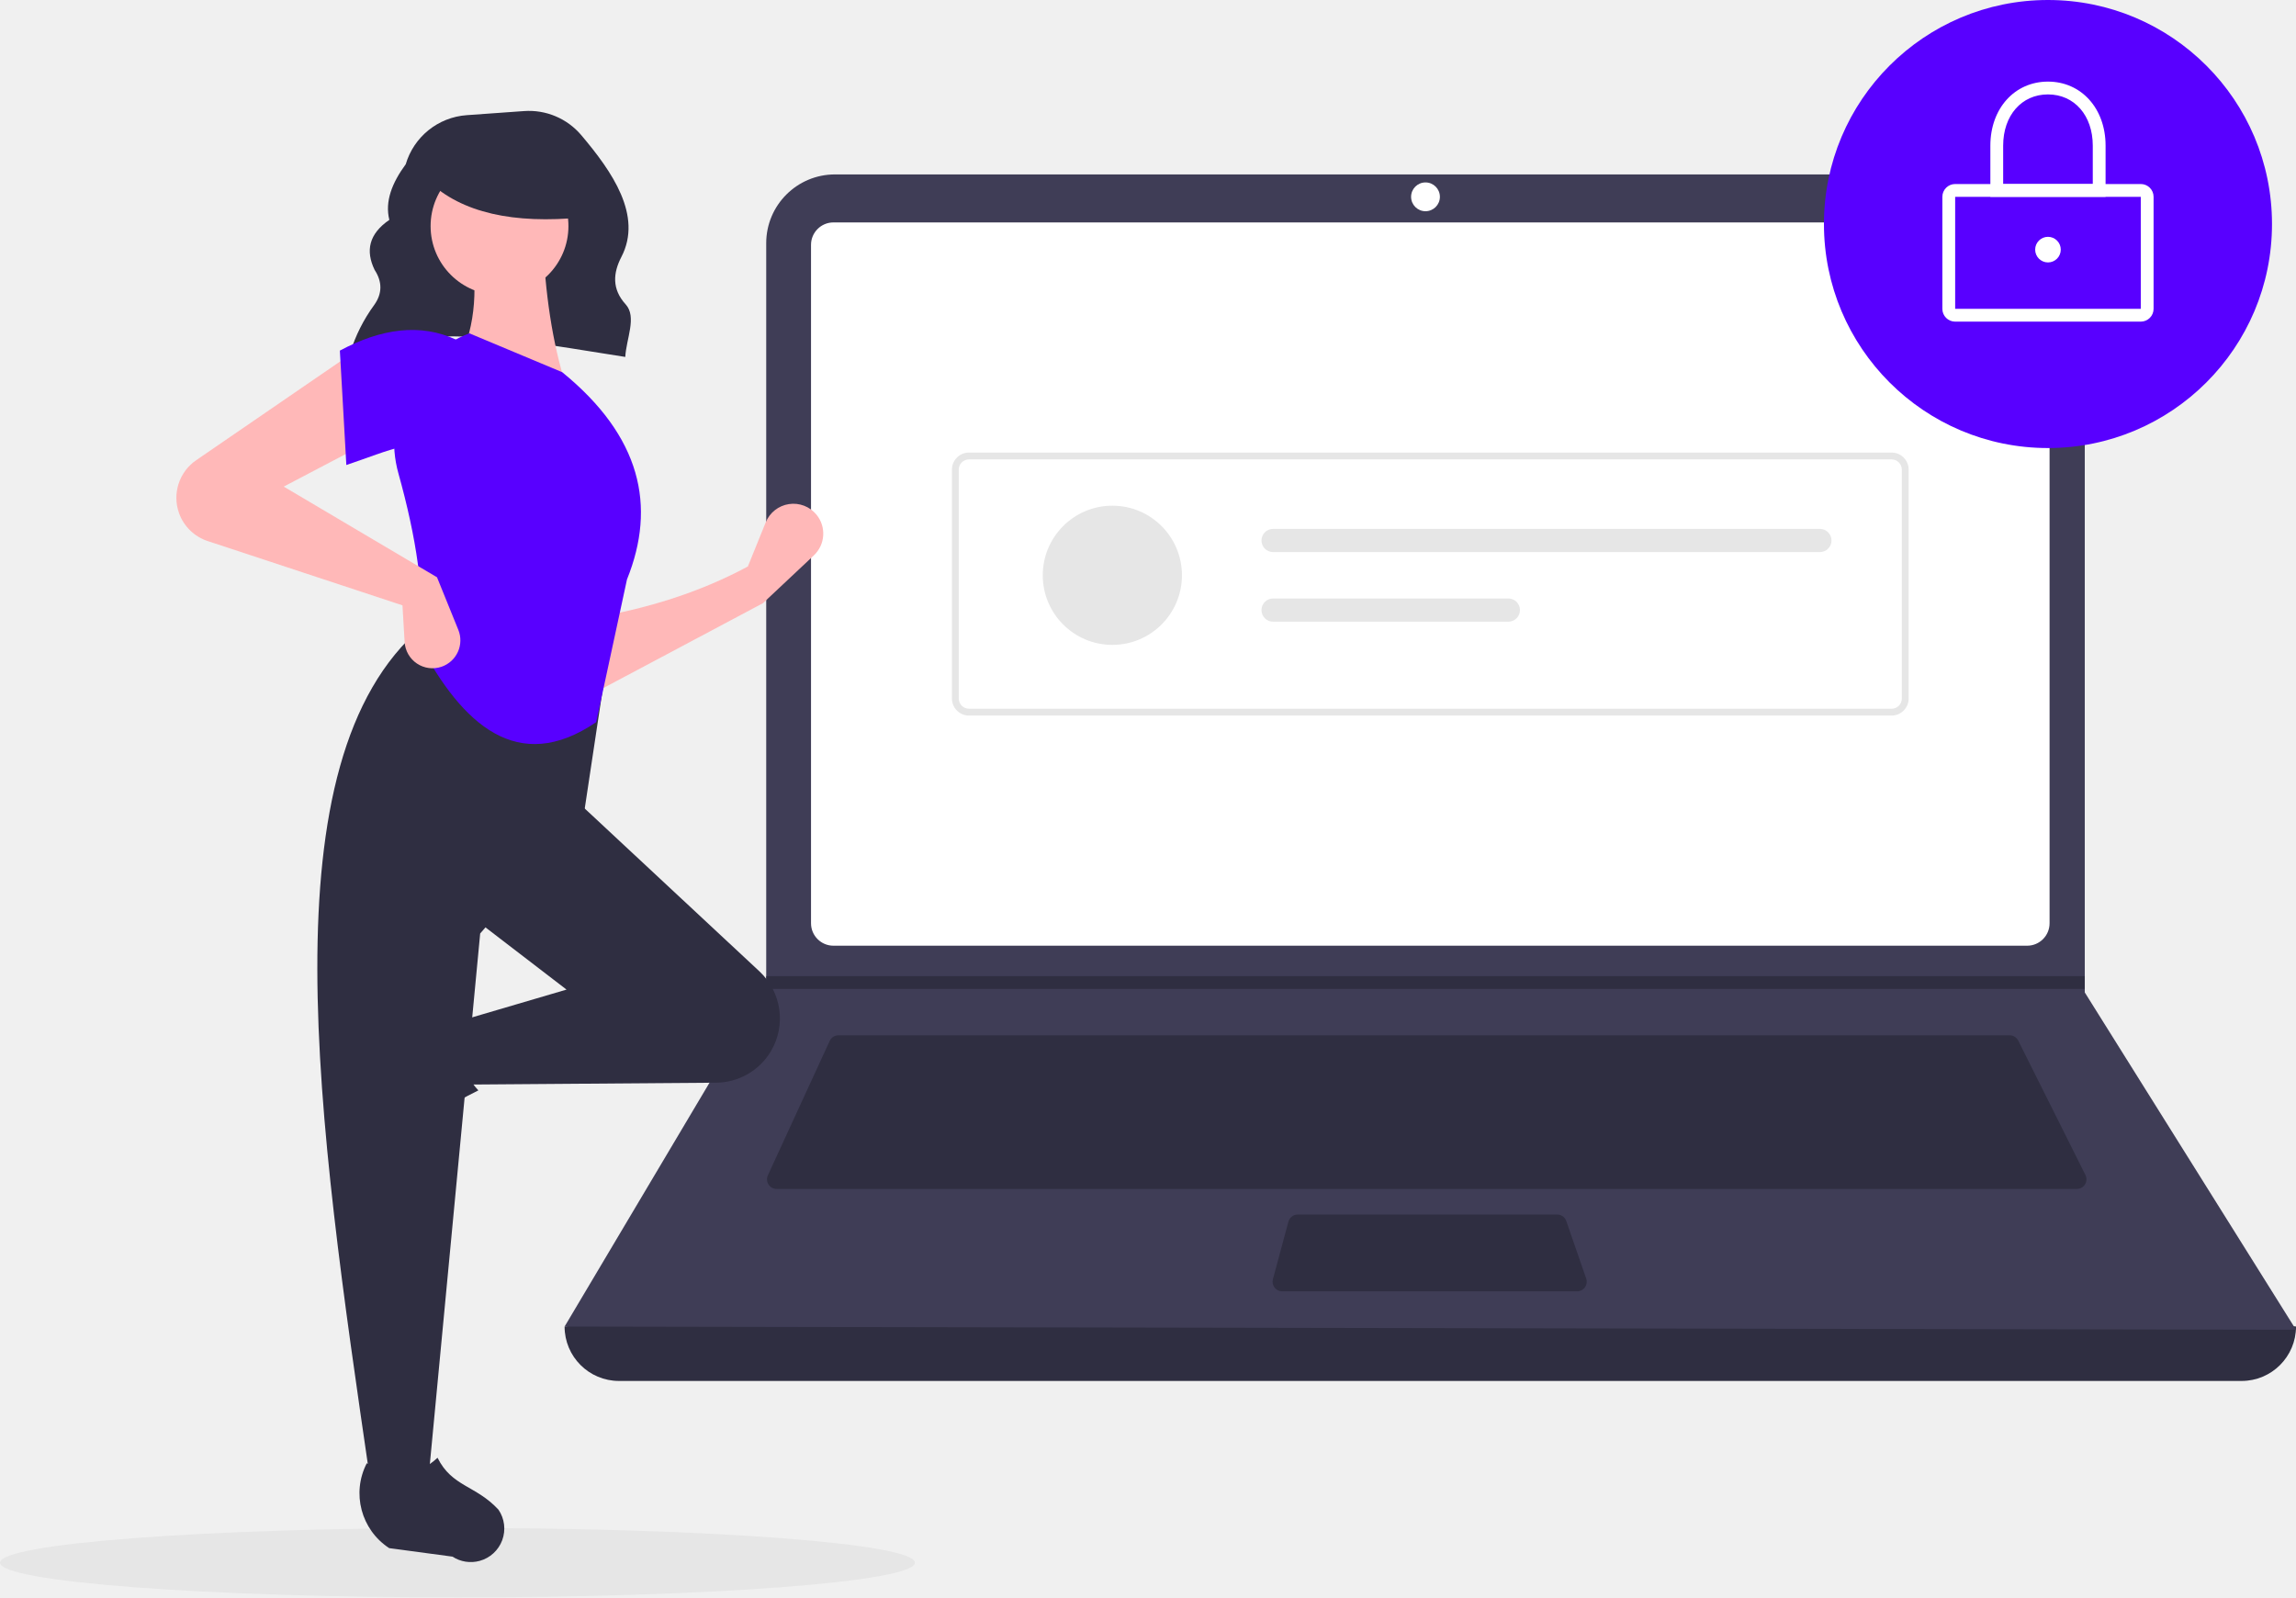
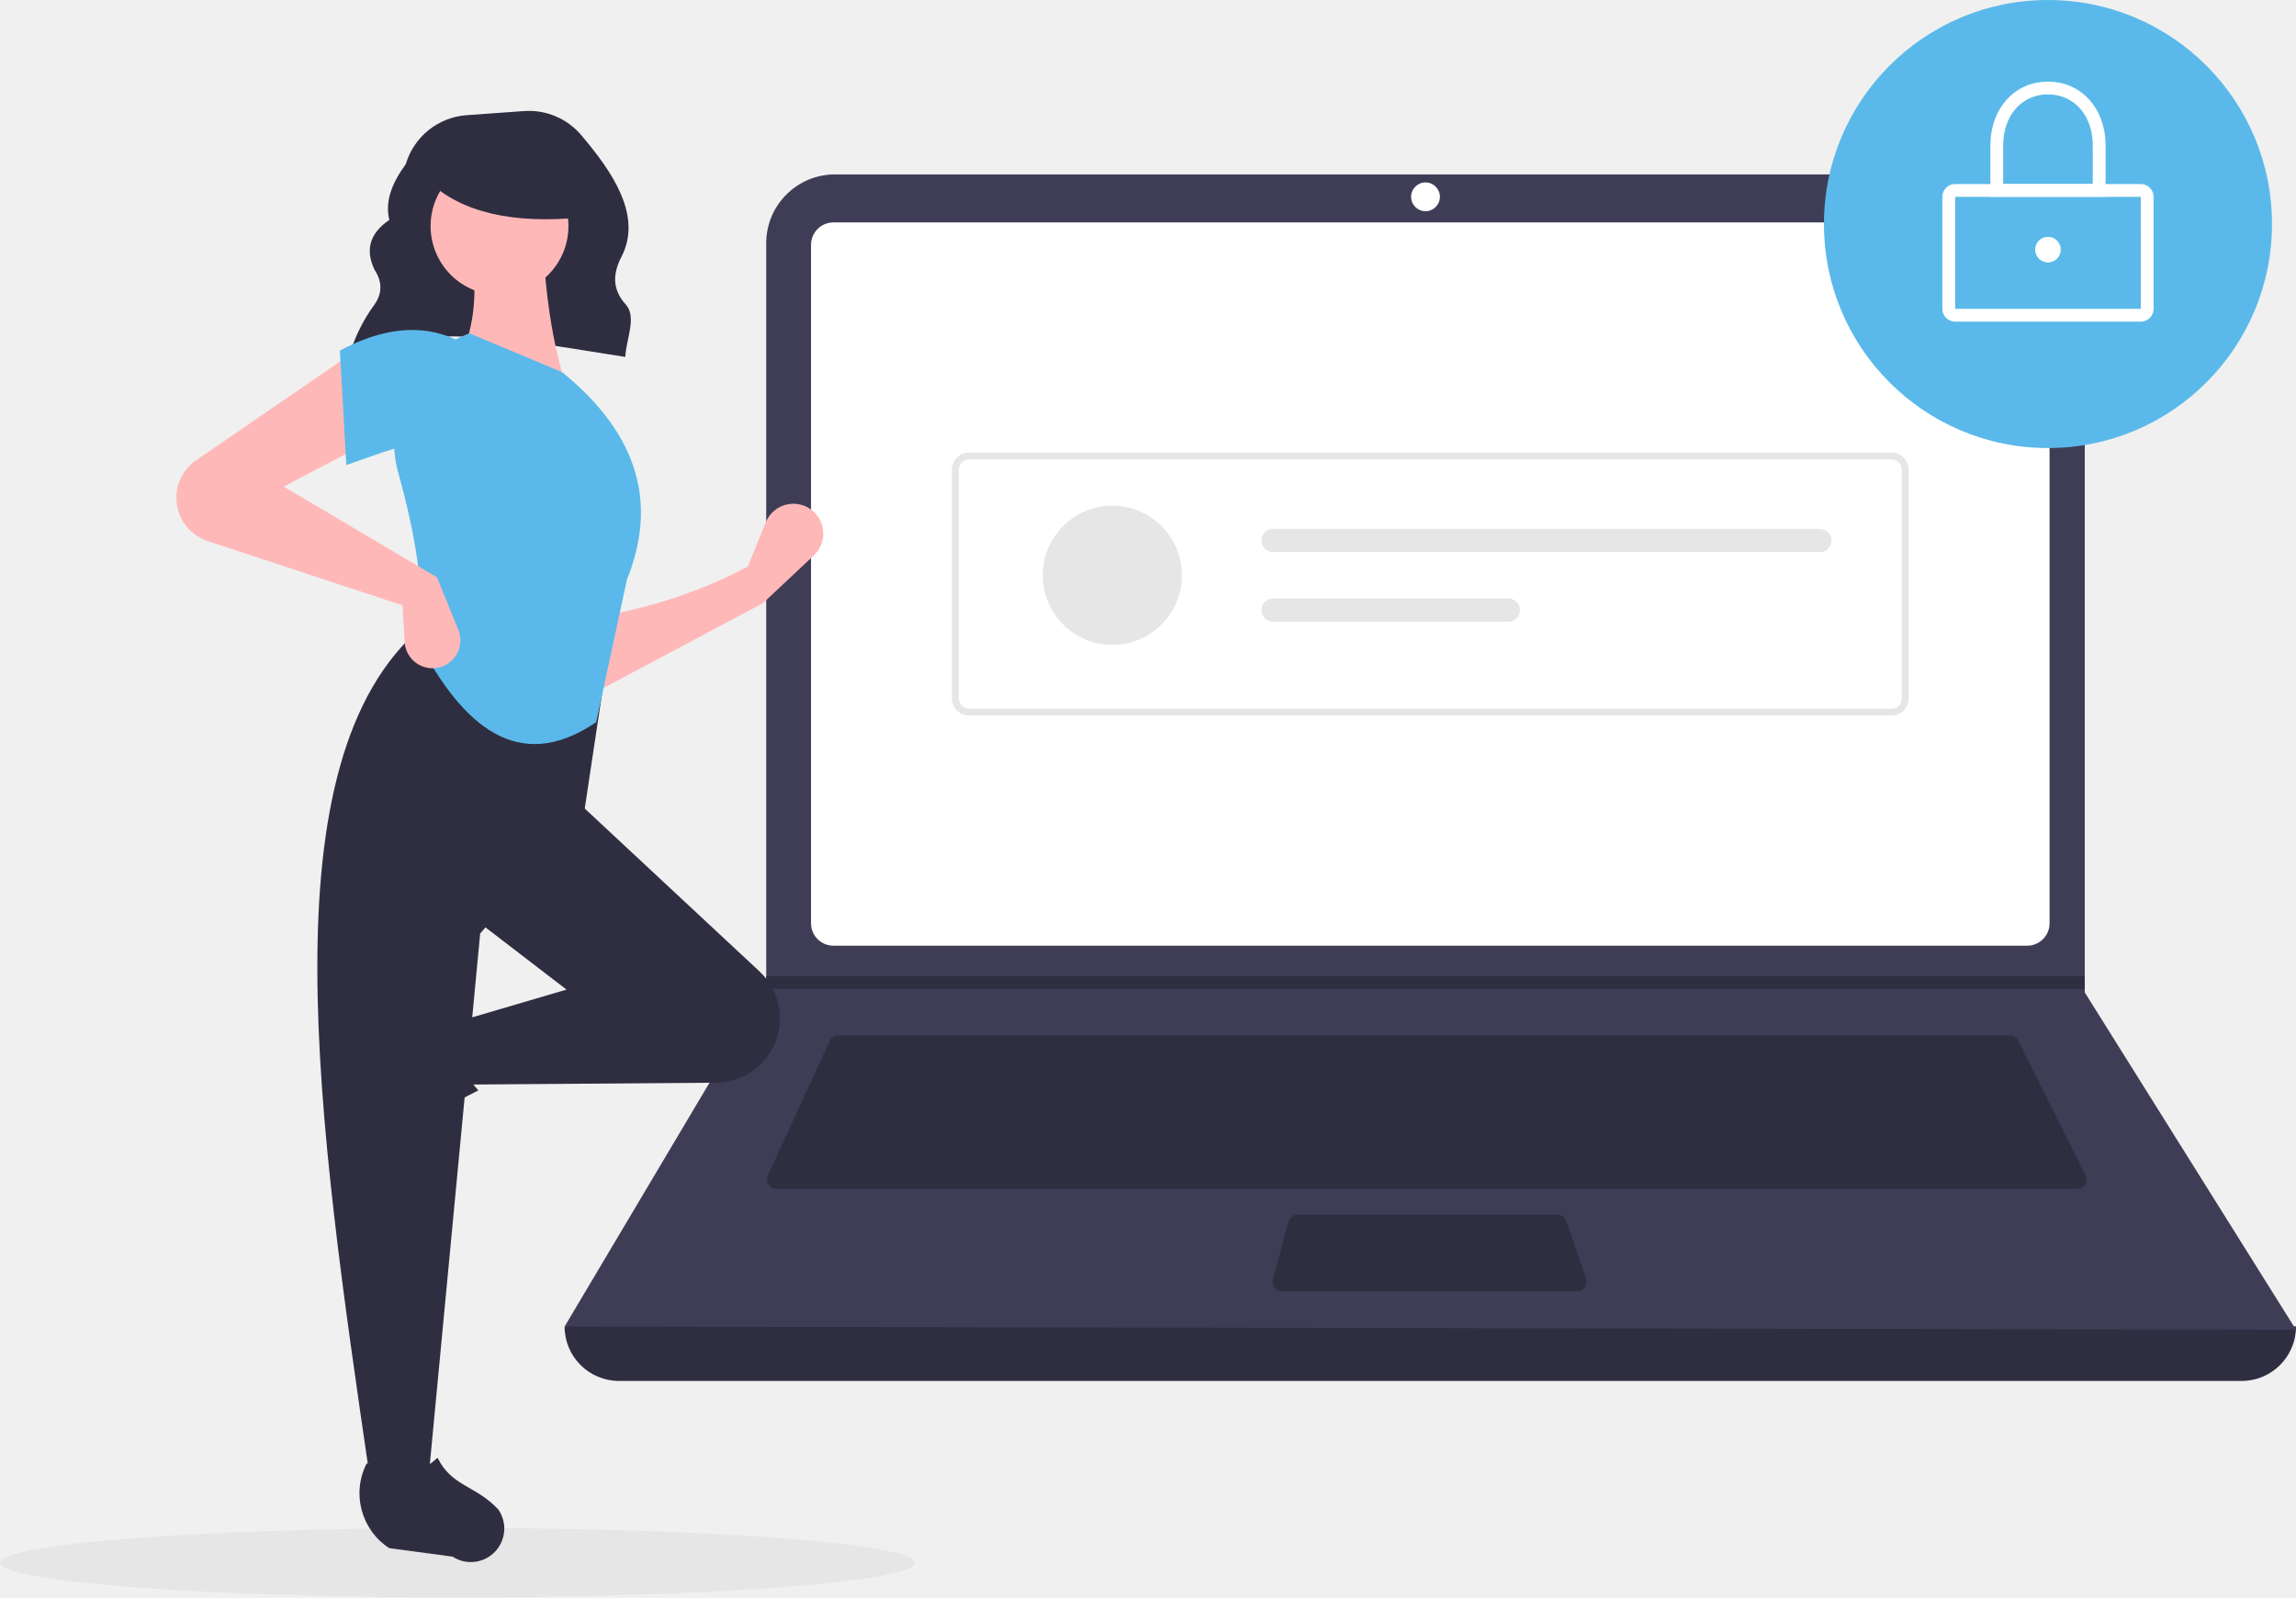
<svg xmlns="http://www.w3.org/2000/svg" id="a5c16198-98a1-478b-8909-43624583dcf2" data-name="Layer 1" width="793" height="551.732" viewBox="0 0 793 551.732">
  <ellipse cx="158" cy="539.732" rx="158" ry="12" fill="#e6e6e6" />
  <path d="M324.272,296.554c27.497-11.695,61.744-4.285,95.191.858.311-6.228,4.084-13.808.132-18.153-4.801-5.279-4.359-10.825-1.47-16.404,7.388-14.265-3.197-29.444-13.884-42.065a23.669,23.669,0,0,0-19.755-8.292l-19.797,1.414A23.709,23.709,0,0,0,343.635,230.859v0c-4.727,6.429-7.257,12.841-5.664,19.219-7.081,4.839-8.27,10.68-5.089,17.264,2.698,4.146,2.669,8.182-.123,12.106a55.891,55.891,0,0,0-8.31,16.506Z" transform="translate(-203.5 -174.1342)" fill="#2f2e41" />
  <path d="M977.709,651.097H417.291A18.791,18.791,0,0,1,398.5,632.306h0q304.727-35.415,598,0h0A18.791,18.791,0,0,1,977.709,651.097Z" transform="translate(-203.5 -174.1342)" fill="#2f2e41" />
  <path d="M996.5,633.412l-598-1.105,69.306-116.616.332-.553V258.131a23.752,23.752,0,0,1,23.754-23.754H899.792a23.752,23.752,0,0,1,23.754,23.754V516.906Z" transform="translate(-203.5 -174.1342)" fill="#3f3d56" />
  <path d="M491.35,250.957a7.746,7.746,0,0,0-7.738,7.738V493.031a7.747,7.747,0,0,0,7.738,7.738H903.65a7.747,7.747,0,0,0,7.738-7.738V258.694a7.747,7.747,0,0,0-7.738-7.738Z" transform="translate(-203.5 -174.1342)" fill="#fff" />
  <path d="M493.078,531.718a3.325,3.325,0,0,0-3.013,1.93l-21.355,46.425a3.316,3.316,0,0,0,3.012,4.702H920.814a3.316,3.316,0,0,0,2.965-4.799L900.567,533.551a3.299,3.299,0,0,0-2.965-1.833Z" transform="translate(-203.5 -174.1342)" fill="#2f2e41" />
  <circle cx="492.342" cy="67.98" r="4.974" fill="#fff" />
  <path d="M651.7,593.619a3.321,3.321,0,0,0-3.202,2.454l-5.357,19.896a3.316,3.316,0,0,0,3.202,4.179h101.874a3.315,3.315,0,0,0,3.133-4.401l-6.887-19.896a3.318,3.318,0,0,0-3.134-2.231Z" transform="translate(-203.5 -174.1342)" fill="#2f2e41" />
  <polygon points="720.046 337.135 720.046 341.556 264.306 341.556 264.649 341.004 264.649 337.135 720.046 337.135" fill="#2f2e41" />
-   <circle cx="707.335" cy="77.375" r="77.375" fill="#5800ff" />
+   <circle cx="707.335" cy="77.375" r="77.375" fill="#5ab9ea" />
  <path d="M942.89,285.223H878.779a4.426,4.426,0,0,1-4.421-4.421V242.114a4.426,4.426,0,0,1,4.421-4.421H942.89a4.426,4.426,0,0,1,4.421,4.421v38.688A4.426,4.426,0,0,1,942.89,285.223Zm-64.111-43.109v38.688h64.114L942.89,242.114Z" transform="translate(-203.5 -174.1342)" fill="#fff" />
  <path d="M930.731,242.114h-39.793V224.428c0-12.81,8.368-22.107,19.896-22.107s19.896,9.297,19.896,22.107Zm-35.372-4.421h30.95V224.428c0-10.413-6.363-17.686-15.475-17.686s-15.475,7.273-15.475,17.686Z" transform="translate(-203.5 -174.1342)" fill="#fff" />
  <circle cx="707.335" cy="86.218" r="4.421" fill="#fff" />
  <path d="M856.82,421.284H538.18a5.908,5.908,0,0,1-5.901-5.901V336.342a5.908,5.908,0,0,1,5.901-5.901H856.82a5.908,5.908,0,0,1,5.901,5.901V415.383A5.908,5.908,0,0,1,856.82,421.284Zm-318.64-88.482a3.544,3.544,0,0,0-3.54,3.54V415.383a3.544,3.544,0,0,0,3.54,3.54H856.82a3.544,3.544,0,0,0,3.54-3.54V336.342a3.544,3.544,0,0,0-3.54-3.54Z" transform="translate(-203.5 -174.1342)" fill="#e6e6e6" />
  <circle cx="384.19" cy="198.695" r="24.036" fill="#e6e6e6" />
  <path d="M643.203,356.805a4.006,4.006,0,1,0,0,8.012H832.061a4.006,4.006,0,0,0,0-8.012Z" transform="translate(-203.5 -174.1342)" fill="#e6e6e6" />
  <path d="M643.203,380.842a4.006,4.006,0,1,0,0,8.012H724.469a4.006,4.006,0,1,0,0-8.012Z" transform="translate(-203.5 -174.1342)" fill="#e6e6e6" />
  <path d="M467.022,382.462,408.119,413.778l-.746-26.096c19.226-3.209,37.517-8.797,54.429-17.895l6.16-15.22a10.318,10.318,0,0,1,17.536-2.678l0,0a10.318,10.318,0,0,1-.908,14.069Z" transform="translate(-203.5 -174.1342)" fill="#ffb8b8" />
  <path d="M323.098,563.267v0a11.574,11.574,0,0,1,1.469-9.363l12.939-19.858a22.612,22.612,0,0,1,29.335-7.739h0c-5.438,9.256-4.68,17.377,1.878,24.434a117.631,117.631,0,0,0-27.936,19.045A11.574,11.574,0,0,1,323.098,563.267Z" transform="translate(-203.5 -174.1342)" fill="#2f2e41" />
  <path d="M469.705,537.303l0,0a22.203,22.203,0,0,1-18.871,10.779l-85.96.651-3.728-21.623,38.026-11.184-32.061-24.605L402.154,450.313l63.65,59.324A22.203,22.203,0,0,1,469.705,537.303Z" transform="translate(-203.5 -174.1342)" fill="#2f2e41" />
  <path d="M351.453,685.179H331.321c-18.075-123.898-36.474-248.142,17.895-294.515l64.122,10.439L405.136,455.532l-35.789,41.008Z" transform="translate(-203.5 -174.1342)" fill="#2f2e41" />
  <path d="M369.149,713.246h0a11.574,11.574,0,0,1-9.363-1.469l-21.859-2.938a22.612,22.612,0,0,1-7.741-29.335v0c9.257,5.437,17.377,4.679,24.434-1.879,4.986,10.067,13.201,9.453,21.047,17.935A11.574,11.574,0,0,1,369.149,713.246Z" transform="translate(-203.5 -174.1342)" fill="#2f2e41" />
  <path d="M399.172,307.902l-37.28-8.947c6.192-12.674,6.702-26.776,3.728-41.754l25.351-.746C391.764,275.08,394.167,292.481,399.172,307.902Z" transform="translate(-203.5 -174.1342)" fill="#ffb8b8" />
-   <path d="M409.418,423.552c-27.139,18.493-46.314.633-60.947-26.923,2.033-16.862-1.259-37.041-7.357-58.966a40.138,40.138,0,0,1,24.506-48.401h0l32.061,13.421c27.224,22.19,32.582,46.227,22.368,71.578Z" transform="translate(-203.5 -174.1342)" fill="#5800ff" />
+   <path d="M409.418,423.552c-27.139,18.493-46.314.633-60.947-26.923,2.033-16.862-1.259-37.041-7.357-58.966a40.138,40.138,0,0,1,24.506-48.401h0l32.061,13.421c27.224,22.19,32.582,46.227,22.368,71.578Z" transform="translate(-203.5 -174.1342)" fill="#5ab9ea" />
  <path d="M331.321,326.542,301.497,342.2l52.938,31.316,7.366,18.17a9.637,9.637,0,0,1-5.789,12.731h0a9.637,9.637,0,0,1-12.762-8.544l-.745-12.663-67.284-22.204a15.733,15.733,0,0,1-9.873-9.611v0a15.733,15.733,0,0,1,5.903-18.303l54.105-37.118Z" transform="translate(-203.5 -174.1342)" fill="#ffb8b8" />
-   <path d="M361.146,329.524c-12.439-5.451-23.749.47-38.026,5.219l-2.237-39.517c14.176-7.556,27.692-9.593,40.263-3.728Z" transform="translate(-203.5 -174.1342)" fill="#5800ff" />
+   <path d="M361.146,329.524c-12.439-5.451-23.749.47-38.026,5.219l-2.237-39.517c14.176-7.556,27.692-9.593,40.263-3.728Z" transform="translate(-203.5 -174.1342)" fill="#5ab9ea" />
  <circle cx="172.525" cy="78.093" r="23.802" fill="#ffb8b8" />
  <path d="M404.5,249.224c-23.566,2.308-41.523-1.546-53-12.52v-8.838h51Z" transform="translate(-203.5 -174.1342)" fill="#2f2e41" />
</svg>
